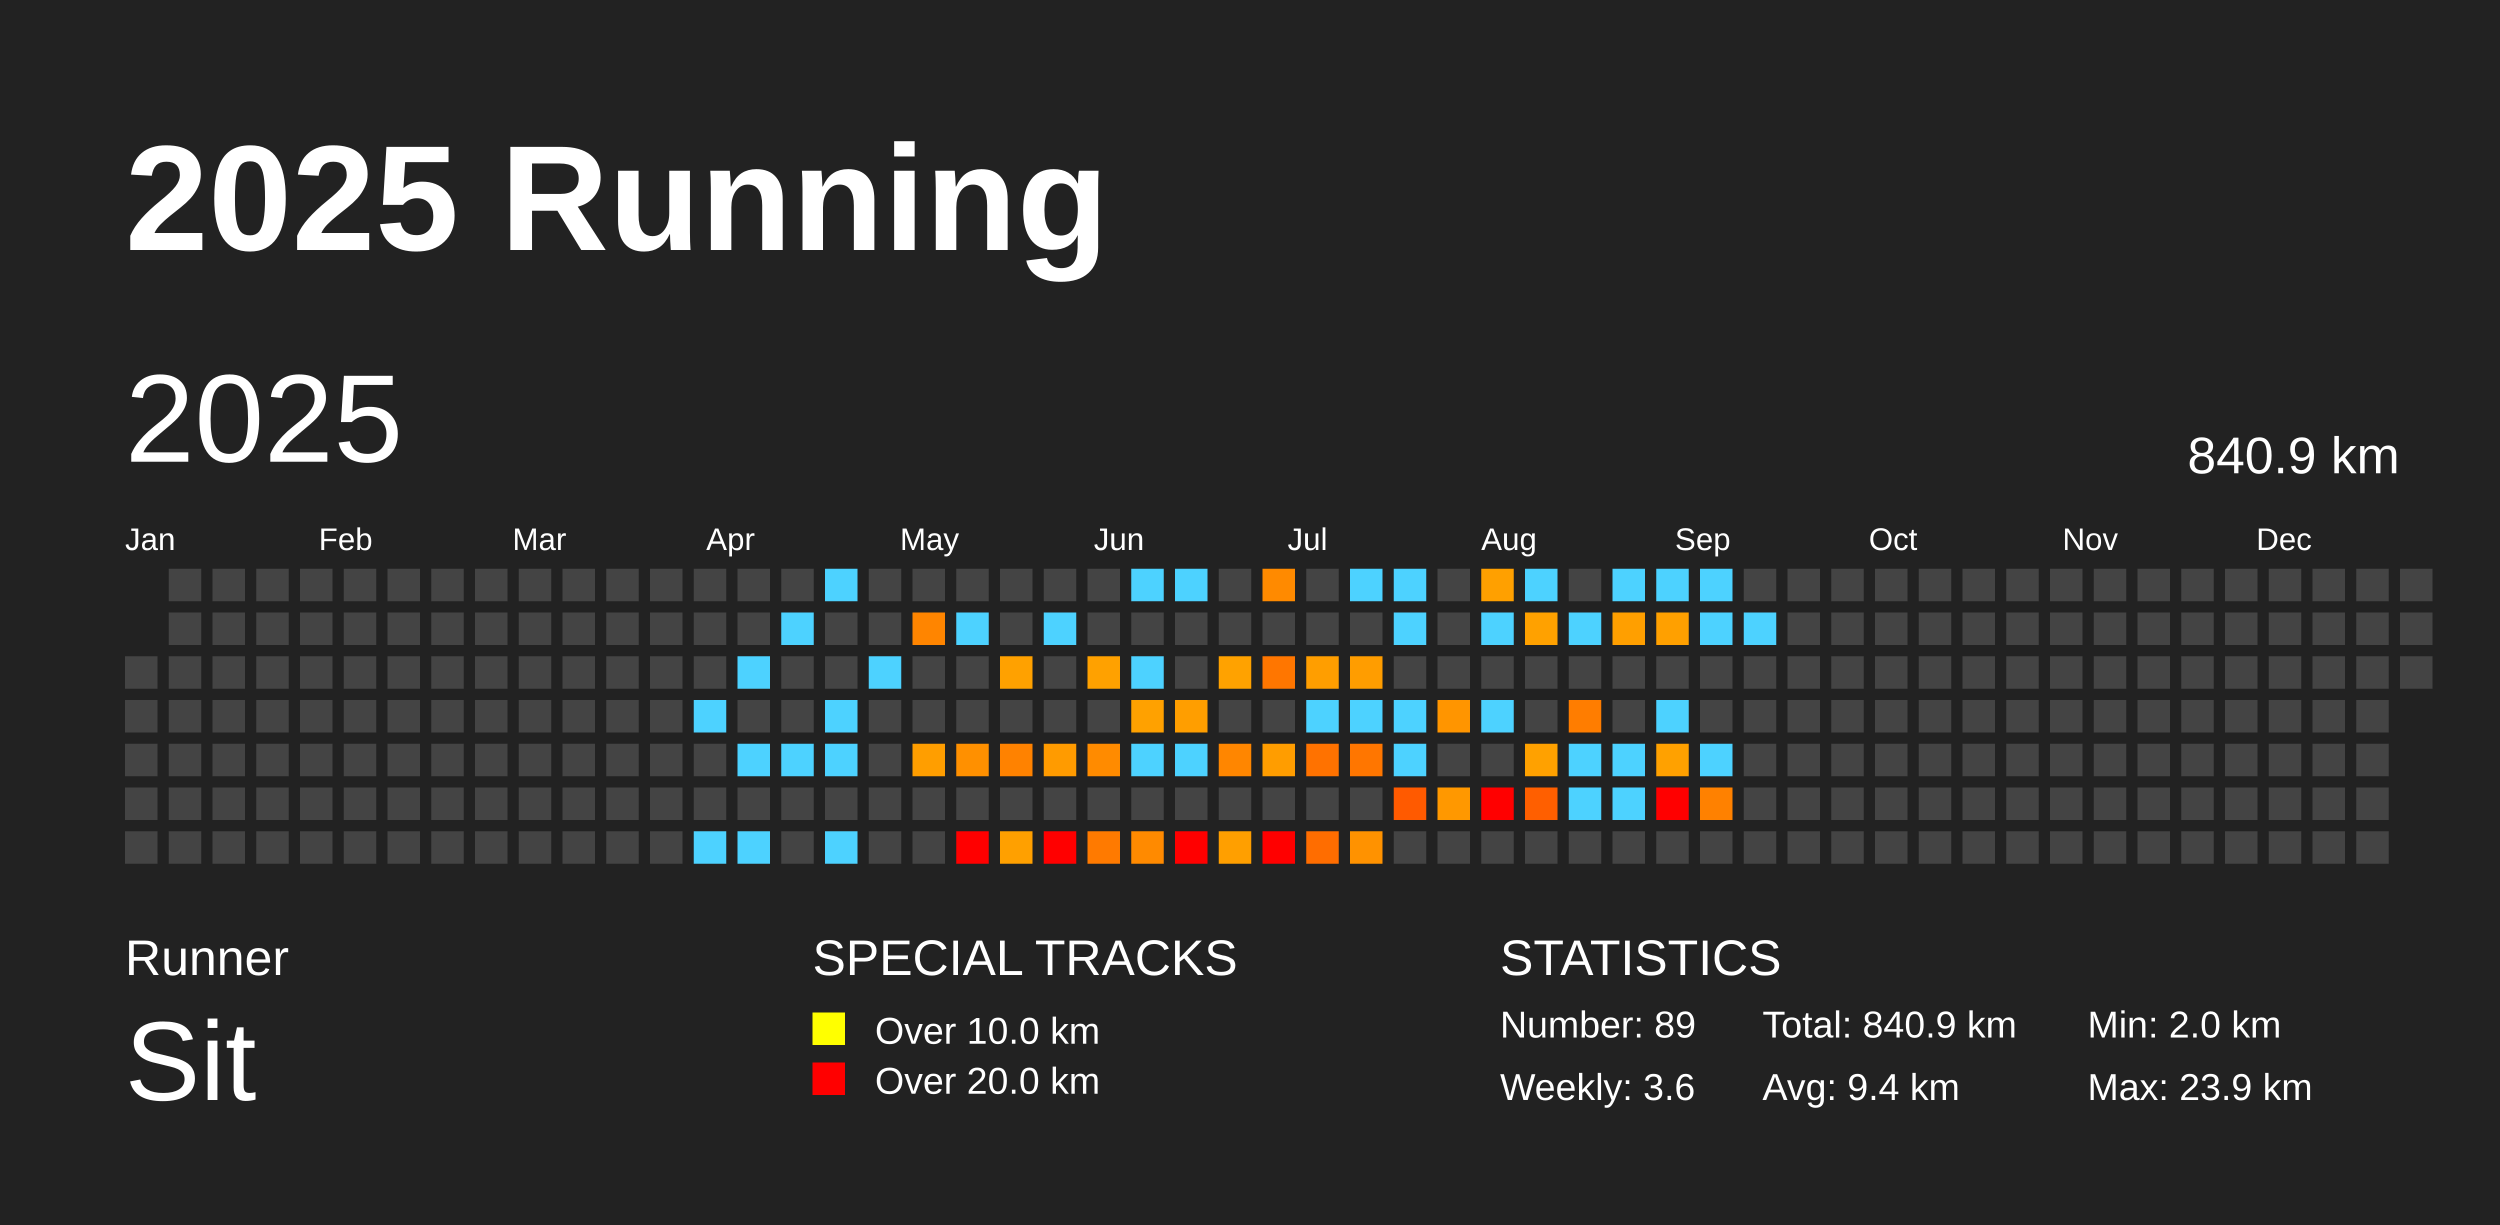
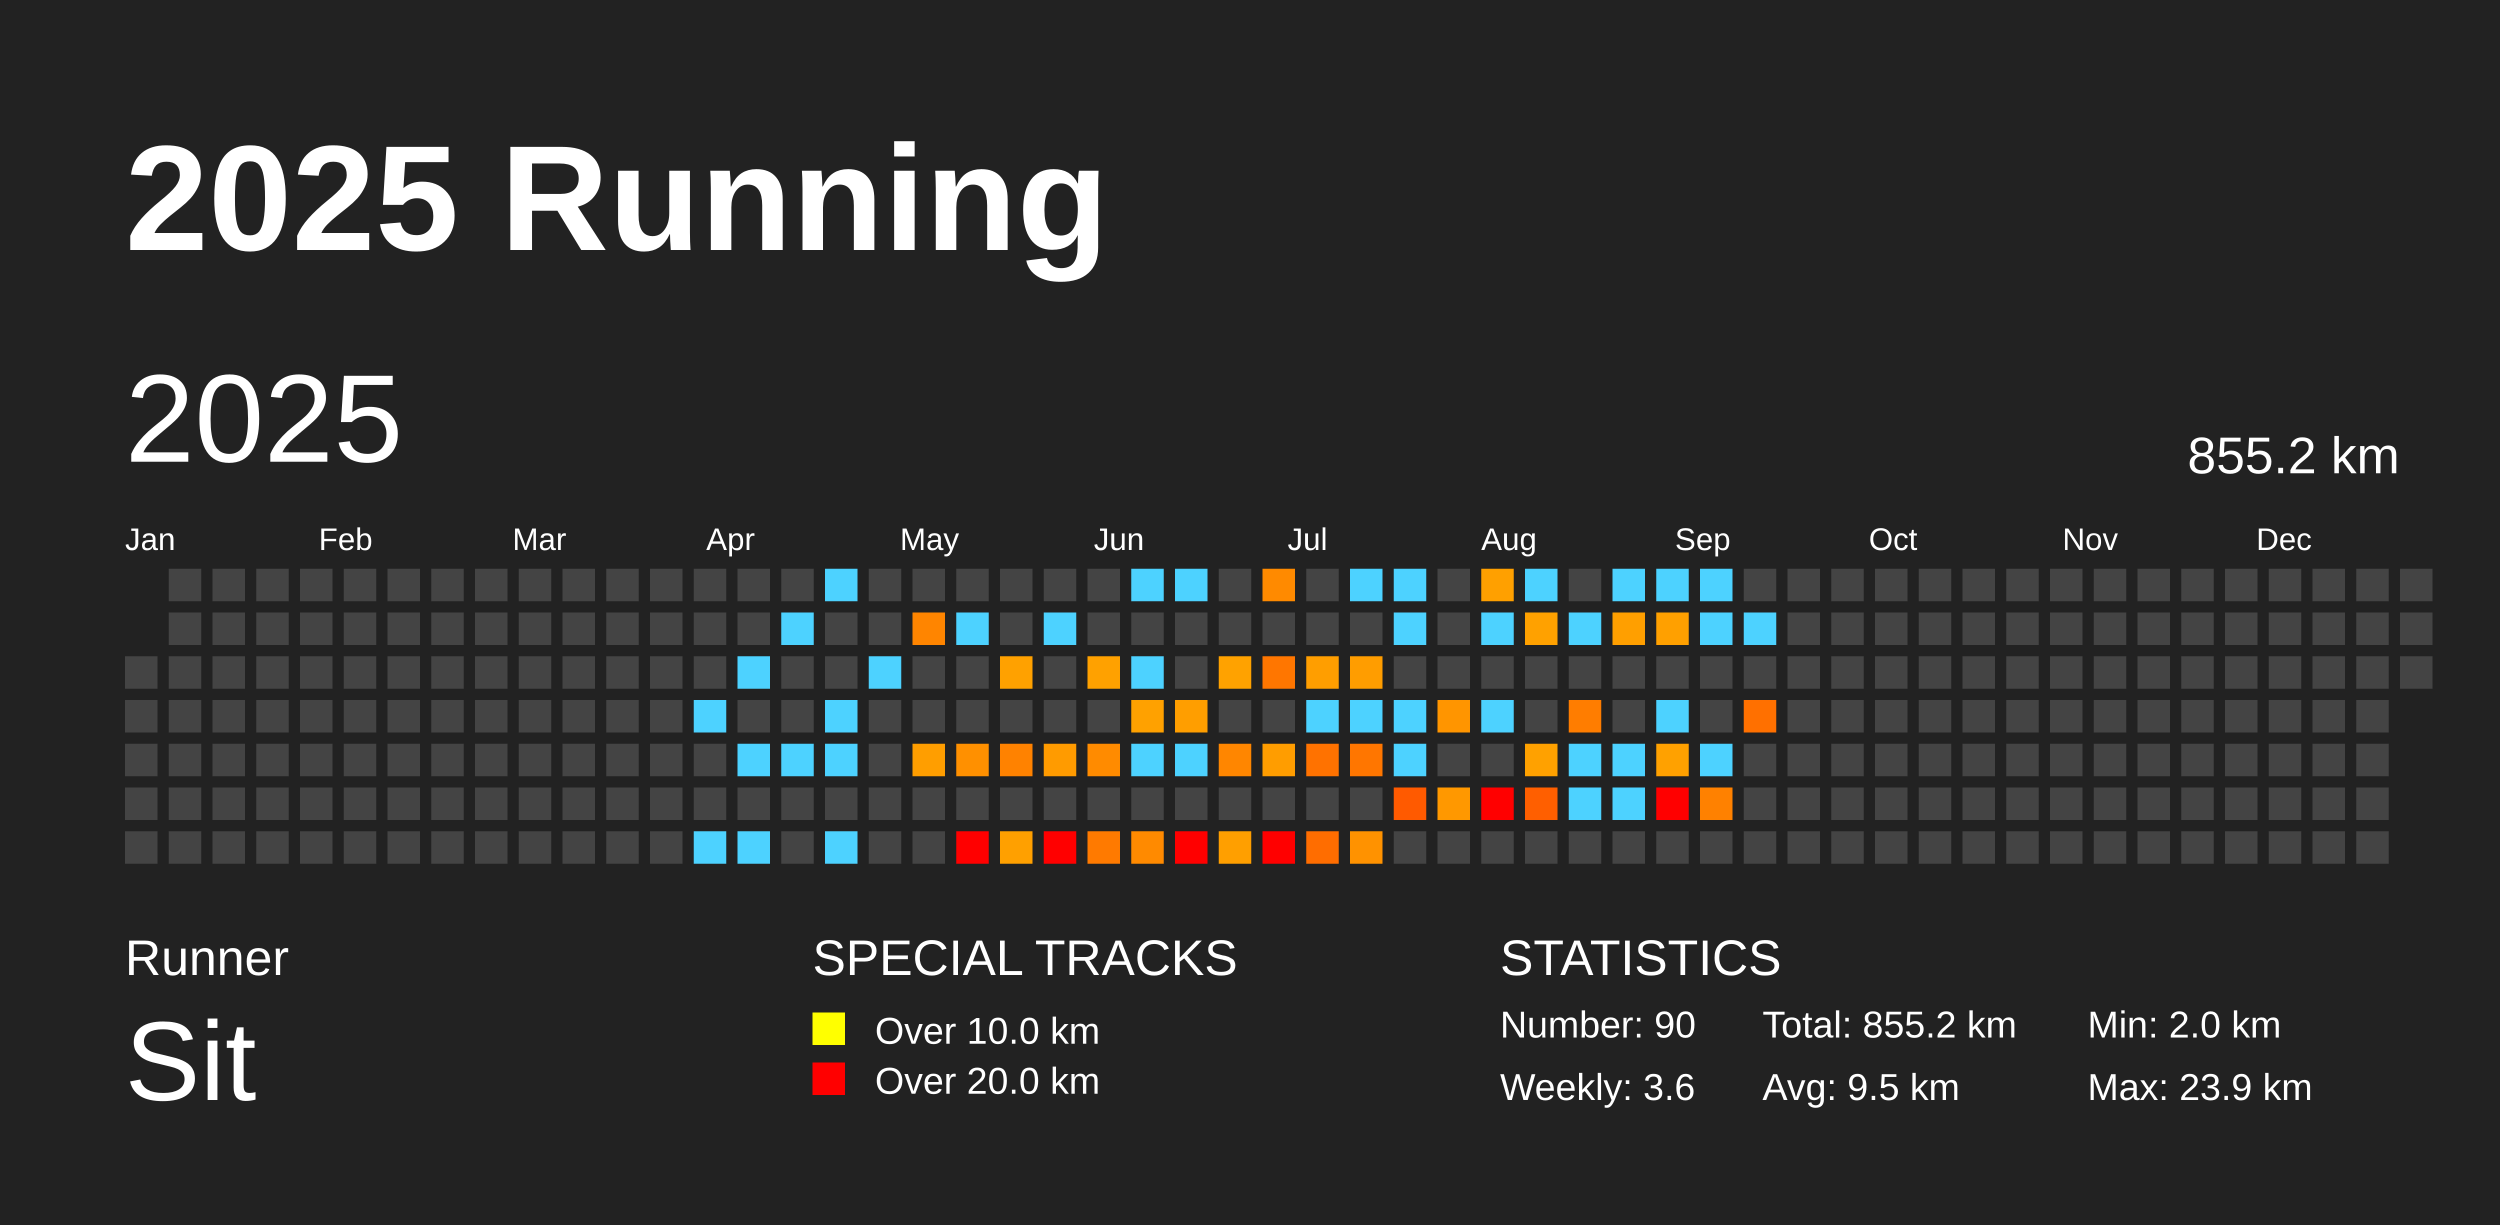
<svg xmlns="http://www.w3.org/2000/svg" baseProfile="full" height="98mm" version="1.1" viewBox="0,0,200,98" width="200mm">
  <defs />
  <rect fill="#222222" height="98" width="200" x="0" y="0" />
  <text fill="#FFFFFF" style="font-size:12px; font-family:Arial; font-weight:bold;" x="10" y="20">2025 Running</text>
  <text fill="#FFFFFF" style="font-size:4px; font-family:Arial" x="10" y="78">Runner</text>
  <text fill="#FFFFFF" style="font-size:9px; font-family:Arial" x="10" y="88">Sit</text>
  <text fill="#FFFFFF" style="font-size:4px; font-family:Arial" x="65" y="78">SPECIAL TRACKS</text>
  <rect fill="yellow" height="2.6" width="2.6" x="65" y="81" />
  <text fill="#FFFFFF" style="font-size:3px; font-family:Arial" x="70" y="83.5">Over 10.0 km</text>
  <rect fill="red" height="2.6" width="2.6" x="65" y="85" />
  <text fill="#FFFFFF" style="font-size:3px; font-family:Arial" x="70" y="87.5">Over 20.0 km</text>
  <text fill="#FFFFFF" style="font-size:4px; font-family:Arial" x="120" y="78">STATISTICS</text>
-   <text fill="#FFFFFF" style="font-size:3px; font-family:Arial" x="120" y="83">Number: 89</text>
+   <text fill="#FFFFFF" style="font-size:3px; font-family:Arial" x="120" y="83">Number: 90</text>
  <text fill="#FFFFFF" style="font-size:3px; font-family:Arial" x="120" y="88">Weekly: 3.6</text>
-   <text fill="#FFFFFF" style="font-size:3px; font-family:Arial" x="141" y="83">Total: 840.9 km</text>
-   <text fill="#FFFFFF" style="font-size:3px; font-family:Arial" x="141" y="88">Avg: 9.4 km</text>
+   <text fill="#FFFFFF" style="font-size:3px; font-family:Arial" x="141" y="83">Total: 855.2 km</text>
+   <text fill="#FFFFFF" style="font-size:3px; font-family:Arial" x="141" y="88">Avg: 9.5 km</text>
  <text fill="#FFFFFF" style="font-size:3px; font-family:Arial" x="167" y="83">Min: 2.0 km</text>
  <text fill="#FFFFFF" style="font-size:3px; font-family:Arial" x="167" y="88">Max: 23.9 km</text>
  <text dominant-baseline="hanging" fill="#FFFFFF" style="font-size:10.0px; font-family:Arial;" x="10" y="30">2025</text>
-   <text dominant-baseline="hanging" fill="#FFFFFF" style="font-size:4.125px; font-family:Arial;" x="175" y="35">840.9 km</text>
+   <text dominant-baseline="hanging" fill="#FFFFFF" style="font-size:4.125px; font-family:Arial;" x="175" y="35">855.2 km</text>
  <text fill="#FFFFFF" style="font-size:2.5px; font-family:Arial" x="10.0" y="44">Jan</text>
  <text fill="#FFFFFF" style="font-size:2.5px; font-family:Arial" x="25.5" y="44">Feb</text>
  <text fill="#FFFFFF" style="font-size:2.5px; font-family:Arial" x="41.0" y="44">Mar</text>
  <text fill="#FFFFFF" style="font-size:2.5px; font-family:Arial" x="56.5" y="44">Apr</text>
  <text fill="#FFFFFF" style="font-size:2.5px; font-family:Arial" x="72.0" y="44">May</text>
  <text fill="#FFFFFF" style="font-size:2.5px; font-family:Arial" x="87.5" y="44">Jun</text>
  <text fill="#FFFFFF" style="font-size:2.5px; font-family:Arial" x="103.0" y="44">Jul</text>
  <text fill="#FFFFFF" style="font-size:2.5px; font-family:Arial" x="118.5" y="44">Aug</text>
  <text fill="#FFFFFF" style="font-size:2.5px; font-family:Arial" x="134.0" y="44">Sep</text>
  <text fill="#FFFFFF" style="font-size:2.5px; font-family:Arial" x="149.5" y="44">Oct</text>
  <text fill="#FFFFFF" style="font-size:2.5px; font-family:Arial" x="165.0" y="44">Nov</text>
  <text fill="#FFFFFF" style="font-size:2.5px; font-family:Arial" x="180.5" y="44">Dec</text>
  <rect fill="#444444" height="2.6" width="2.6" x="10.0" y="52.5" />
  <rect fill="#444444" height="2.6" width="2.6" x="10.0" y="56.0" />
  <rect fill="#444444" height="2.6" width="2.6" x="10.0" y="59.5" />
  <rect fill="#444444" height="2.6" width="2.6" x="10.0" y="63.0" />
  <rect fill="#444444" height="2.6" width="2.6" x="10.0" y="66.5" />
  <rect fill="#444444" height="2.6" width="2.6" x="13.5" y="45.5" />
  <rect fill="#444444" height="2.6" width="2.6" x="13.5" y="49.0" />
  <rect fill="#444444" height="2.6" width="2.6" x="13.5" y="52.5" />
  <rect fill="#444444" height="2.6" width="2.6" x="13.5" y="56.0" />
  <rect fill="#444444" height="2.6" width="2.6" x="13.5" y="59.5" />
  <rect fill="#444444" height="2.6" width="2.6" x="13.5" y="63.0" />
  <rect fill="#444444" height="2.6" width="2.6" x="13.5" y="66.5" />
  <rect fill="#444444" height="2.6" width="2.6" x="17.0" y="45.5" />
  <rect fill="#444444" height="2.6" width="2.6" x="17.0" y="49.0" />
  <rect fill="#444444" height="2.6" width="2.6" x="17.0" y="52.5" />
  <rect fill="#444444" height="2.6" width="2.6" x="17.0" y="56.0" />
  <rect fill="#444444" height="2.6" width="2.6" x="17.0" y="59.5" />
  <rect fill="#444444" height="2.6" width="2.6" x="17.0" y="63.0" />
  <rect fill="#444444" height="2.6" width="2.6" x="17.0" y="66.5" />
  <rect fill="#444444" height="2.6" width="2.6" x="20.5" y="45.5" />
  <rect fill="#444444" height="2.6" width="2.6" x="20.5" y="49.0" />
  <rect fill="#444444" height="2.6" width="2.6" x="20.5" y="52.5" />
  <rect fill="#444444" height="2.6" width="2.6" x="20.5" y="56.0" />
  <rect fill="#444444" height="2.6" width="2.6" x="20.5" y="59.5" />
  <rect fill="#444444" height="2.6" width="2.6" x="20.5" y="63.0" />
  <rect fill="#444444" height="2.6" width="2.6" x="20.5" y="66.5" />
  <rect fill="#444444" height="2.6" width="2.6" x="24.0" y="45.5" />
  <rect fill="#444444" height="2.6" width="2.6" x="24.0" y="49.0" />
  <rect fill="#444444" height="2.6" width="2.6" x="24.0" y="52.5" />
  <rect fill="#444444" height="2.6" width="2.6" x="24.0" y="56.0" />
  <rect fill="#444444" height="2.6" width="2.6" x="24.0" y="59.5" />
  <rect fill="#444444" height="2.6" width="2.6" x="24.0" y="63.0" />
  <rect fill="#444444" height="2.6" width="2.6" x="24.0" y="66.5" />
  <rect fill="#444444" height="2.6" width="2.6" x="27.5" y="45.5" />
  <rect fill="#444444" height="2.6" width="2.6" x="27.5" y="49.0" />
  <rect fill="#444444" height="2.6" width="2.6" x="27.5" y="52.5" />
  <rect fill="#444444" height="2.6" width="2.6" x="27.5" y="56.0" />
  <rect fill="#444444" height="2.6" width="2.6" x="27.5" y="59.5" />
  <rect fill="#444444" height="2.6" width="2.6" x="27.5" y="63.0" />
  <rect fill="#444444" height="2.6" width="2.6" x="27.5" y="66.5" />
  <rect fill="#444444" height="2.6" width="2.6" x="31.0" y="45.5" />
  <rect fill="#444444" height="2.6" width="2.6" x="31.0" y="49.0" />
  <rect fill="#444444" height="2.6" width="2.6" x="31.0" y="52.5" />
  <rect fill="#444444" height="2.6" width="2.6" x="31.0" y="56.0" />
  <rect fill="#444444" height="2.6" width="2.6" x="31.0" y="59.5" />
  <rect fill="#444444" height="2.6" width="2.6" x="31.0" y="63.0" />
  <rect fill="#444444" height="2.6" width="2.6" x="31.0" y="66.5" />
  <rect fill="#444444" height="2.6" width="2.6" x="34.5" y="45.5" />
  <rect fill="#444444" height="2.6" width="2.6" x="34.5" y="49.0" />
  <rect fill="#444444" height="2.6" width="2.6" x="34.5" y="52.5" />
  <rect fill="#444444" height="2.6" width="2.6" x="34.5" y="56.0" />
  <rect fill="#444444" height="2.6" width="2.6" x="34.5" y="59.5" />
  <rect fill="#444444" height="2.6" width="2.6" x="34.5" y="63.0" />
  <rect fill="#444444" height="2.6" width="2.6" x="34.5" y="66.5" />
  <rect fill="#444444" height="2.6" width="2.6" x="38.0" y="45.5" />
  <rect fill="#444444" height="2.6" width="2.6" x="38.0" y="49.0" />
  <rect fill="#444444" height="2.6" width="2.6" x="38.0" y="52.5" />
  <rect fill="#444444" height="2.6" width="2.6" x="38.0" y="56.0" />
  <rect fill="#444444" height="2.6" width="2.6" x="38.0" y="59.5" />
  <rect fill="#444444" height="2.6" width="2.6" x="38.0" y="63.0" />
  <rect fill="#444444" height="2.6" width="2.6" x="38.0" y="66.5" />
  <rect fill="#444444" height="2.6" width="2.6" x="41.5" y="45.5" />
  <rect fill="#444444" height="2.6" width="2.6" x="41.5" y="49.0" />
  <rect fill="#444444" height="2.6" width="2.6" x="41.5" y="52.5" />
  <rect fill="#444444" height="2.6" width="2.6" x="41.5" y="56.0" />
  <rect fill="#444444" height="2.6" width="2.6" x="41.5" y="59.5" />
  <rect fill="#444444" height="2.6" width="2.6" x="41.5" y="63.0" />
  <rect fill="#444444" height="2.6" width="2.6" x="41.5" y="66.5" />
  <rect fill="#444444" height="2.6" width="2.6" x="45.0" y="45.5" />
  <rect fill="#444444" height="2.6" width="2.6" x="45.0" y="49.0" />
  <rect fill="#444444" height="2.6" width="2.6" x="45.0" y="52.5" />
  <rect fill="#444444" height="2.6" width="2.6" x="45.0" y="56.0" />
  <rect fill="#444444" height="2.6" width="2.6" x="45.0" y="59.5" />
  <rect fill="#444444" height="2.6" width="2.6" x="45.0" y="63.0" />
  <rect fill="#444444" height="2.6" width="2.6" x="45.0" y="66.5" />
  <rect fill="#444444" height="2.6" width="2.6" x="48.5" y="45.5" />
  <rect fill="#444444" height="2.6" width="2.6" x="48.5" y="49.0" />
  <rect fill="#444444" height="2.6" width="2.6" x="48.5" y="52.5" />
  <rect fill="#444444" height="2.6" width="2.6" x="48.5" y="56.0" />
  <rect fill="#444444" height="2.6" width="2.6" x="48.5" y="59.5" />
  <rect fill="#444444" height="2.6" width="2.6" x="48.5" y="63.0" />
  <rect fill="#444444" height="2.6" width="2.6" x="48.5" y="66.5" />
  <rect fill="#444444" height="2.6" width="2.6" x="52.0" y="45.5" />
  <rect fill="#444444" height="2.6" width="2.6" x="52.0" y="49.0" />
  <rect fill="#444444" height="2.6" width="2.6" x="52.0" y="52.5" />
  <rect fill="#444444" height="2.6" width="2.6" x="52.0" y="56.0" />
  <rect fill="#444444" height="2.6" width="2.6" x="52.0" y="59.5" />
  <rect fill="#444444" height="2.6" width="2.6" x="52.0" y="63.0" />
  <rect fill="#444444" height="2.6" width="2.6" x="52.0" y="66.5" />
  <rect fill="#444444" height="2.6" width="2.6" x="55.5" y="45.5" />
  <rect fill="#444444" height="2.6" width="2.6" x="55.5" y="49.0" />
  <rect fill="#444444" height="2.6" width="2.6" x="55.5" y="52.5" />
  <rect fill="#4dd2ff" height="2.6" width="2.6" x="55.5" y="56.0" />
  <rect fill="#444444" height="2.6" width="2.6" x="55.5" y="59.5" />
  <rect fill="#444444" height="2.6" width="2.6" x="55.5" y="63.0" />
  <rect fill="#4dd2ff" height="2.6" width="2.6" x="55.5" y="66.5" />
  <rect fill="#444444" height="2.6" width="2.6" x="59.0" y="45.5" />
  <rect fill="#444444" height="2.6" width="2.6" x="59.0" y="49.0" />
  <rect fill="#4dd2ff" height="2.6" width="2.6" x="59.0" y="52.5" />
  <rect fill="#444444" height="2.6" width="2.6" x="59.0" y="56.0" />
  <rect fill="#4dd2ff" height="2.6" width="2.6" x="59.0" y="59.5" />
  <rect fill="#444444" height="2.6" width="2.6" x="59.0" y="63.0" />
  <rect fill="#4dd2ff" height="2.6" width="2.6" x="59.0" y="66.5" />
  <rect fill="#444444" height="2.6" width="2.6" x="62.5" y="45.5" />
  <rect fill="#4dd2ff" height="2.6" width="2.6" x="62.5" y="49.0" />
  <rect fill="#444444" height="2.6" width="2.6" x="62.5" y="52.5" />
  <rect fill="#444444" height="2.6" width="2.6" x="62.5" y="56.0" />
  <rect fill="#4dd2ff" height="2.6" width="2.6" x="62.5" y="59.5" />
  <rect fill="#444444" height="2.6" width="2.6" x="62.5" y="63.0" />
  <rect fill="#444444" height="2.6" width="2.6" x="62.5" y="66.5" />
  <rect fill="#4dd2ff" height="2.6" width="2.6" x="66.0" y="45.5" />
  <rect fill="#444444" height="2.6" width="2.6" x="66.0" y="49.0" />
  <rect fill="#444444" height="2.6" width="2.6" x="66.0" y="52.5" />
  <rect fill="#4dd2ff" height="2.6" width="2.6" x="66.0" y="56.0" />
  <rect fill="#4dd2ff" height="2.6" width="2.6" x="66.0" y="59.5" />
  <rect fill="#444444" height="2.6" width="2.6" x="66.0" y="63.0" />
  <rect fill="#4dd2ff" height="2.6" width="2.6" x="66.0" y="66.5" />
  <rect fill="#444444" height="2.6" width="2.6" x="69.5" y="45.5" />
  <rect fill="#444444" height="2.6" width="2.6" x="69.5" y="49.0" />
  <rect fill="#4dd2ff" height="2.6" width="2.6" x="69.5" y="52.5" />
  <rect fill="#444444" height="2.6" width="2.6" x="69.5" y="56.0" />
  <rect fill="#444444" height="2.6" width="2.6" x="69.5" y="59.5" />
  <rect fill="#444444" height="2.6" width="2.6" x="69.5" y="63.0" />
  <rect fill="#444444" height="2.6" width="2.6" x="69.5" y="66.5" />
  <rect fill="#444444" height="2.6" width="2.6" x="73.0" y="45.5" />
  <rect fill="#ff8500" height="2.6" width="2.6" x="73.0" y="49.0" />
  <rect fill="#444444" height="2.6" width="2.6" x="73.0" y="52.5" />
  <rect fill="#444444" height="2.6" width="2.6" x="73.0" y="56.0" />
  <rect fill="#ff9e00" height="2.6" width="2.6" x="73.0" y="59.5" />
  <rect fill="#444444" height="2.6" width="2.6" x="73.0" y="63.0" />
  <rect fill="#444444" height="2.6" width="2.6" x="73.0" y="66.5" />
  <rect fill="#444444" height="2.6" width="2.6" x="76.5" y="45.5" />
  <rect fill="#4dd2ff" height="2.6" width="2.6" x="76.5" y="49.0" />
  <rect fill="#444444" height="2.6" width="2.6" x="76.5" y="52.5" />
  <rect fill="#444444" height="2.6" width="2.6" x="76.5" y="56.0" />
  <rect fill="#ff9000" height="2.6" width="2.6" x="76.5" y="59.5" />
  <rect fill="#444444" height="2.6" width="2.6" x="76.5" y="63.0" />
  <rect fill="red" height="2.6" width="2.6" x="76.5" y="66.5" />
  <rect fill="#444444" height="2.6" width="2.6" x="80.0" y="45.5" />
  <rect fill="#444444" height="2.6" width="2.6" x="80.0" y="49.0" />
  <rect fill="#ffa100" height="2.6" width="2.6" x="80.0" y="52.5" />
  <rect fill="#444444" height="2.6" width="2.6" x="80.0" y="56.0" />
  <rect fill="#ff8200" height="2.6" width="2.6" x="80.0" y="59.5" />
  <rect fill="#444444" height="2.6" width="2.6" x="80.0" y="63.0" />
  <rect fill="#ffa000" height="2.6" width="2.6" x="80.0" y="66.5" />
  <rect fill="#444444" height="2.6" width="2.6" x="83.5" y="45.5" />
  <rect fill="#4dd2ff" height="2.6" width="2.6" x="83.5" y="49.0" />
  <rect fill="#444444" height="2.6" width="2.6" x="83.5" y="52.5" />
  <rect fill="#444444" height="2.6" width="2.6" x="83.5" y="56.0" />
  <rect fill="#ff9b00" height="2.6" width="2.6" x="83.5" y="59.5" />
  <rect fill="#444444" height="2.6" width="2.6" x="83.5" y="63.0" />
  <rect fill="red" height="2.6" width="2.6" x="83.5" y="66.5" />
  <rect fill="#444444" height="2.6" width="2.6" x="87.0" y="45.5" />
  <rect fill="#444444" height="2.6" width="2.6" x="87.0" y="49.0" />
  <rect fill="#ffa100" height="2.6" width="2.6" x="87.0" y="52.5" />
  <rect fill="#444444" height="2.6" width="2.6" x="87.0" y="56.0" />
  <rect fill="#ff8b00" height="2.6" width="2.6" x="87.0" y="59.5" />
  <rect fill="#444444" height="2.6" width="2.6" x="87.0" y="63.0" />
  <rect fill="#ff7a00" height="2.6" width="2.6" x="87.0" y="66.5" />
  <rect fill="#4dd2ff" height="2.6" width="2.6" x="90.5" y="45.5" />
  <rect fill="#444444" height="2.6" width="2.6" x="90.5" y="49.0" />
  <rect fill="#4dd2ff" height="2.6" width="2.6" x="90.5" y="52.5" />
  <rect fill="#ffa100" height="2.6" width="2.6" x="90.5" y="56.0" />
  <rect fill="#4dd2ff" height="2.6" width="2.6" x="90.5" y="59.5" />
  <rect fill="#444444" height="2.6" width="2.6" x="90.5" y="63.0" />
  <rect fill="#ff8a00" height="2.6" width="2.6" x="90.5" y="66.5" />
  <rect fill="#4dd2ff" height="2.6" width="2.6" x="94.0" y="45.5" />
  <rect fill="#444444" height="2.6" width="2.6" x="94.0" y="49.0" />
  <rect fill="#444444" height="2.6" width="2.6" x="94.0" y="52.5" />
  <rect fill="#ff9e00" height="2.6" width="2.6" x="94.0" y="56.0" />
  <rect fill="#4dd2ff" height="2.6" width="2.6" x="94.0" y="59.5" />
  <rect fill="#444444" height="2.6" width="2.6" x="94.0" y="63.0" />
  <rect fill="red" height="2.6" width="2.6" x="94.0" y="66.5" />
  <rect fill="#444444" height="2.6" width="2.6" x="97.5" y="45.5" />
  <rect fill="#444444" height="2.6" width="2.6" x="97.5" y="49.0" />
  <rect fill="#ffa200" height="2.6" width="2.6" x="97.5" y="52.5" />
  <rect fill="#444444" height="2.6" width="2.6" x="97.5" y="56.0" />
  <rect fill="#ff8600" height="2.6" width="2.6" x="97.5" y="59.5" />
  <rect fill="#444444" height="2.6" width="2.6" x="97.5" y="63.0" />
  <rect fill="#ff9f00" height="2.6" width="2.6" x="97.5" y="66.5" />
  <rect fill="#ff8a00" height="2.6" width="2.6" x="101.0" y="45.5" />
  <rect fill="#444444" height="2.6" width="2.6" x="101.0" y="49.0" />
  <rect fill="#ff7600" height="2.6" width="2.6" x="101.0" y="52.5" />
  <rect fill="#444444" height="2.6" width="2.6" x="101.0" y="56.0" />
  <rect fill="#ff9d00" height="2.6" width="2.6" x="101.0" y="59.5" />
  <rect fill="#444444" height="2.6" width="2.6" x="101.0" y="63.0" />
  <rect fill="red" height="2.6" width="2.6" x="101.0" y="66.5" />
  <rect fill="#444444" height="2.6" width="2.6" x="104.5" y="45.5" />
  <rect fill="#444444" height="2.6" width="2.6" x="104.5" y="49.0" />
  <rect fill="#ff9e00" height="2.6" width="2.6" x="104.5" y="52.5" />
  <rect fill="#4dd2ff" height="2.6" width="2.6" x="104.5" y="56.0" />
  <rect fill="#ff7200" height="2.6" width="2.6" x="104.5" y="59.5" />
  <rect fill="#444444" height="2.6" width="2.6" x="104.5" y="63.0" />
  <rect fill="#ff6d00" height="2.6" width="2.6" x="104.5" y="66.5" />
  <rect fill="#4dd2ff" height="2.6" width="2.6" x="108.0" y="45.5" />
  <rect fill="#444444" height="2.6" width="2.6" x="108.0" y="49.0" />
  <rect fill="#ff9d00" height="2.6" width="2.6" x="108.0" y="52.5" />
  <rect fill="#4dd2ff" height="2.6" width="2.6" x="108.0" y="56.0" />
  <rect fill="#ff7600" height="2.6" width="2.6" x="108.0" y="59.5" />
  <rect fill="#444444" height="2.6" width="2.6" x="108.0" y="63.0" />
  <rect fill="#ff9200" height="2.6" width="2.6" x="108.0" y="66.5" />
  <rect fill="#4dd2ff" height="2.6" width="2.6" x="111.5" y="45.5" />
  <rect fill="#4dd2ff" height="2.6" width="2.6" x="111.5" y="49.0" />
  <rect fill="#444444" height="2.6" width="2.6" x="111.5" y="52.5" />
  <rect fill="#4dd2ff" height="2.6" width="2.6" x="111.5" y="56.0" />
  <rect fill="#4dd2ff" height="2.6" width="2.6" x="111.5" y="59.5" />
  <rect fill="#ff5a00" height="2.6" width="2.6" x="111.5" y="63.0" />
  <rect fill="#444444" height="2.6" width="2.6" x="111.5" y="66.5" />
  <rect fill="#444444" height="2.6" width="2.6" x="115.0" y="45.5" />
  <rect fill="#444444" height="2.6" width="2.6" x="115.0" y="49.0" />
  <rect fill="#444444" height="2.6" width="2.6" x="115.0" y="52.5" />
  <rect fill="#ff9500" height="2.6" width="2.6" x="115.0" y="56.0" />
  <rect fill="#444444" height="2.6" width="2.6" x="115.0" y="59.5" />
  <rect fill="#ff9800" height="2.6" width="2.6" x="115.0" y="63.0" />
  <rect fill="#444444" height="2.6" width="2.6" x="115.0" y="66.5" />
  <rect fill="#ffa000" height="2.6" width="2.6" x="118.5" y="45.5" />
  <rect fill="#4dd2ff" height="2.6" width="2.6" x="118.5" y="49.0" />
  <rect fill="#444444" height="2.6" width="2.6" x="118.5" y="52.5" />
  <rect fill="#4dd2ff" height="2.6" width="2.6" x="118.5" y="56.0" />
  <rect fill="#444444" height="2.6" width="2.6" x="118.5" y="59.5" />
  <rect fill="red" height="2.6" width="2.6" x="118.5" y="63.0" />
  <rect fill="#444444" height="2.6" width="2.6" x="118.5" y="66.5" />
  <rect fill="#4dd2ff" height="2.6" width="2.6" x="122.0" y="45.5" />
  <rect fill="#ffa100" height="2.6" width="2.6" x="122.0" y="49.0" />
  <rect fill="#444444" height="2.6" width="2.6" x="122.0" y="52.5" />
  <rect fill="#444444" height="2.6" width="2.6" x="122.0" y="56.0" />
  <rect fill="#ffa100" height="2.6" width="2.6" x="122.0" y="59.5" />
  <rect fill="#ff5f00" height="2.6" width="2.6" x="122.0" y="63.0" />
  <rect fill="#444444" height="2.6" width="2.6" x="122.0" y="66.5" />
  <rect fill="#444444" height="2.6" width="2.6" x="125.5" y="45.5" />
  <rect fill="#4dd2ff" height="2.6" width="2.6" x="125.5" y="49.0" />
  <rect fill="#444444" height="2.6" width="2.6" x="125.5" y="52.5" />
  <rect fill="#ff7d00" height="2.6" width="2.6" x="125.5" y="56.0" />
  <rect fill="#4dd2ff" height="2.6" width="2.6" x="125.5" y="59.5" />
  <rect fill="#4dd2ff" height="2.6" width="2.6" x="125.5" y="63.0" />
  <rect fill="#444444" height="2.6" width="2.6" x="125.5" y="66.5" />
  <rect fill="#4dd2ff" height="2.6" width="2.6" x="129.0" y="45.5" />
  <rect fill="#ff9f00" height="2.6" width="2.6" x="129.0" y="49.0" />
  <rect fill="#444444" height="2.6" width="2.6" x="129.0" y="52.5" />
  <rect fill="#444444" height="2.6" width="2.6" x="129.0" y="56.0" />
  <rect fill="#4dd2ff" height="2.6" width="2.6" x="129.0" y="59.5" />
  <rect fill="#4dd2ff" height="2.6" width="2.6" x="129.0" y="63.0" />
  <rect fill="#444444" height="2.6" width="2.6" x="129.0" y="66.5" />
  <rect fill="#4dd2ff" height="2.6" width="2.6" x="132.5" y="45.5" />
  <rect fill="#ffa000" height="2.6" width="2.6" x="132.5" y="49.0" />
  <rect fill="#444444" height="2.6" width="2.6" x="132.5" y="52.5" />
  <rect fill="#4dd2ff" height="2.6" width="2.6" x="132.5" y="56.0" />
  <rect fill="#ffa100" height="2.6" width="2.6" x="132.5" y="59.5" />
  <rect fill="red" height="2.6" width="2.6" x="132.5" y="63.0" />
  <rect fill="#444444" height="2.6" width="2.6" x="132.5" y="66.5" />
  <rect fill="#4dd2ff" height="2.6" width="2.6" x="136.0" y="45.5" />
  <rect fill="#4dd2ff" height="2.6" width="2.6" x="136.0" y="49.0" />
  <rect fill="#444444" height="2.6" width="2.6" x="136.0" y="52.5" />
  <rect fill="#444444" height="2.6" width="2.6" x="136.0" y="56.0" />
  <rect fill="#4dd2ff" height="2.6" width="2.6" x="136.0" y="59.5" />
  <rect fill="#ff8100" height="2.6" width="2.6" x="136.0" y="63.0" />
  <rect fill="#444444" height="2.6" width="2.6" x="136.0" y="66.5" />
  <rect fill="#444444" height="2.6" width="2.6" x="139.5" y="45.5" />
  <rect fill="#4dd2ff" height="2.6" width="2.6" x="139.5" y="49.0" />
  <rect fill="#444444" height="2.6" width="2.6" x="139.5" y="52.5" />
-   <rect fill="#444444" height="2.6" width="2.6" x="139.5" y="56.0" />
+   <rect fill="#ff7000" height="2.6" width="2.6" x="139.5" y="56.0" />
  <rect fill="#444444" height="2.6" width="2.6" x="139.5" y="59.5" />
  <rect fill="#444444" height="2.6" width="2.6" x="139.5" y="63.0" />
  <rect fill="#444444" height="2.6" width="2.6" x="139.5" y="66.5" />
  <rect fill="#444444" height="2.6" width="2.6" x="143.0" y="45.5" />
  <rect fill="#444444" height="2.6" width="2.6" x="143.0" y="49.0" />
  <rect fill="#444444" height="2.6" width="2.6" x="143.0" y="52.5" />
  <rect fill="#444444" height="2.6" width="2.6" x="143.0" y="56.0" />
  <rect fill="#444444" height="2.6" width="2.6" x="143.0" y="59.5" />
  <rect fill="#444444" height="2.6" width="2.6" x="143.0" y="63.0" />
  <rect fill="#444444" height="2.6" width="2.6" x="143.0" y="66.5" />
  <rect fill="#444444" height="2.6" width="2.6" x="146.5" y="45.5" />
  <rect fill="#444444" height="2.6" width="2.6" x="146.5" y="49.0" />
  <rect fill="#444444" height="2.6" width="2.6" x="146.5" y="52.5" />
  <rect fill="#444444" height="2.6" width="2.6" x="146.5" y="56.0" />
  <rect fill="#444444" height="2.6" width="2.6" x="146.5" y="59.5" />
  <rect fill="#444444" height="2.6" width="2.6" x="146.5" y="63.0" />
  <rect fill="#444444" height="2.6" width="2.6" x="146.5" y="66.5" />
  <rect fill="#444444" height="2.6" width="2.6" x="150.0" y="45.5" />
  <rect fill="#444444" height="2.6" width="2.6" x="150.0" y="49.0" />
  <rect fill="#444444" height="2.6" width="2.6" x="150.0" y="52.5" />
  <rect fill="#444444" height="2.6" width="2.6" x="150.0" y="56.0" />
  <rect fill="#444444" height="2.6" width="2.6" x="150.0" y="59.5" />
  <rect fill="#444444" height="2.6" width="2.6" x="150.0" y="63.0" />
  <rect fill="#444444" height="2.6" width="2.6" x="150.0" y="66.5" />
  <rect fill="#444444" height="2.6" width="2.6" x="153.5" y="45.5" />
  <rect fill="#444444" height="2.6" width="2.6" x="153.5" y="49.0" />
  <rect fill="#444444" height="2.6" width="2.6" x="153.5" y="52.5" />
  <rect fill="#444444" height="2.6" width="2.6" x="153.5" y="56.0" />
  <rect fill="#444444" height="2.6" width="2.6" x="153.5" y="59.5" />
  <rect fill="#444444" height="2.6" width="2.6" x="153.5" y="63.0" />
  <rect fill="#444444" height="2.6" width="2.6" x="153.5" y="66.5" />
  <rect fill="#444444" height="2.6" width="2.6" x="157.0" y="45.5" />
  <rect fill="#444444" height="2.6" width="2.6" x="157.0" y="49.0" />
  <rect fill="#444444" height="2.6" width="2.6" x="157.0" y="52.5" />
  <rect fill="#444444" height="2.6" width="2.6" x="157.0" y="56.0" />
  <rect fill="#444444" height="2.6" width="2.6" x="157.0" y="59.5" />
  <rect fill="#444444" height="2.6" width="2.6" x="157.0" y="63.0" />
  <rect fill="#444444" height="2.6" width="2.6" x="157.0" y="66.5" />
  <rect fill="#444444" height="2.6" width="2.6" x="160.5" y="45.5" />
  <rect fill="#444444" height="2.6" width="2.6" x="160.5" y="49.0" />
  <rect fill="#444444" height="2.6" width="2.6" x="160.5" y="52.5" />
  <rect fill="#444444" height="2.6" width="2.6" x="160.5" y="56.0" />
  <rect fill="#444444" height="2.6" width="2.6" x="160.5" y="59.5" />
  <rect fill="#444444" height="2.6" width="2.6" x="160.5" y="63.0" />
  <rect fill="#444444" height="2.6" width="2.6" x="160.5" y="66.5" />
  <rect fill="#444444" height="2.6" width="2.6" x="164.0" y="45.5" />
  <rect fill="#444444" height="2.6" width="2.6" x="164.0" y="49.0" />
  <rect fill="#444444" height="2.6" width="2.6" x="164.0" y="52.5" />
  <rect fill="#444444" height="2.6" width="2.6" x="164.0" y="56.0" />
  <rect fill="#444444" height="2.6" width="2.6" x="164.0" y="59.5" />
  <rect fill="#444444" height="2.6" width="2.6" x="164.0" y="63.0" />
  <rect fill="#444444" height="2.6" width="2.6" x="164.0" y="66.5" />
  <rect fill="#444444" height="2.6" width="2.6" x="167.5" y="45.5" />
  <rect fill="#444444" height="2.6" width="2.6" x="167.5" y="49.0" />
  <rect fill="#444444" height="2.6" width="2.6" x="167.5" y="52.5" />
  <rect fill="#444444" height="2.6" width="2.6" x="167.5" y="56.0" />
  <rect fill="#444444" height="2.6" width="2.6" x="167.5" y="59.5" />
  <rect fill="#444444" height="2.6" width="2.6" x="167.5" y="63.0" />
  <rect fill="#444444" height="2.6" width="2.6" x="167.5" y="66.5" />
  <rect fill="#444444" height="2.6" width="2.6" x="171.0" y="45.5" />
  <rect fill="#444444" height="2.6" width="2.6" x="171.0" y="49.0" />
  <rect fill="#444444" height="2.6" width="2.6" x="171.0" y="52.5" />
  <rect fill="#444444" height="2.6" width="2.6" x="171.0" y="56.0" />
  <rect fill="#444444" height="2.6" width="2.6" x="171.0" y="59.5" />
  <rect fill="#444444" height="2.6" width="2.6" x="171.0" y="63.0" />
  <rect fill="#444444" height="2.6" width="2.6" x="171.0" y="66.5" />
  <rect fill="#444444" height="2.6" width="2.6" x="174.5" y="45.5" />
  <rect fill="#444444" height="2.6" width="2.6" x="174.5" y="49.0" />
  <rect fill="#444444" height="2.6" width="2.6" x="174.5" y="52.5" />
  <rect fill="#444444" height="2.6" width="2.6" x="174.5" y="56.0" />
  <rect fill="#444444" height="2.6" width="2.6" x="174.5" y="59.5" />
  <rect fill="#444444" height="2.6" width="2.6" x="174.5" y="63.0" />
  <rect fill="#444444" height="2.6" width="2.6" x="174.5" y="66.5" />
  <rect fill="#444444" height="2.6" width="2.6" x="178.0" y="45.5" />
  <rect fill="#444444" height="2.6" width="2.6" x="178.0" y="49.0" />
  <rect fill="#444444" height="2.6" width="2.6" x="178.0" y="52.5" />
  <rect fill="#444444" height="2.6" width="2.6" x="178.0" y="56.0" />
  <rect fill="#444444" height="2.6" width="2.6" x="178.0" y="59.5" />
  <rect fill="#444444" height="2.6" width="2.6" x="178.0" y="63.0" />
  <rect fill="#444444" height="2.6" width="2.6" x="178.0" y="66.5" />
  <rect fill="#444444" height="2.6" width="2.6" x="181.5" y="45.5" />
  <rect fill="#444444" height="2.6" width="2.6" x="181.5" y="49.0" />
  <rect fill="#444444" height="2.6" width="2.6" x="181.5" y="52.5" />
  <rect fill="#444444" height="2.6" width="2.6" x="181.5" y="56.0" />
  <rect fill="#444444" height="2.6" width="2.6" x="181.5" y="59.5" />
  <rect fill="#444444" height="2.6" width="2.6" x="181.5" y="63.0" />
  <rect fill="#444444" height="2.6" width="2.6" x="181.5" y="66.5" />
  <rect fill="#444444" height="2.6" width="2.6" x="185.0" y="45.5" />
  <rect fill="#444444" height="2.6" width="2.6" x="185.0" y="49.0" />
  <rect fill="#444444" height="2.6" width="2.6" x="185.0" y="52.5" />
  <rect fill="#444444" height="2.6" width="2.6" x="185.0" y="56.0" />
  <rect fill="#444444" height="2.6" width="2.6" x="185.0" y="59.5" />
  <rect fill="#444444" height="2.6" width="2.6" x="185.0" y="63.0" />
  <rect fill="#444444" height="2.6" width="2.6" x="185.0" y="66.5" />
  <rect fill="#444444" height="2.6" width="2.6" x="188.5" y="45.5" />
  <rect fill="#444444" height="2.6" width="2.6" x="188.5" y="49.0" />
  <rect fill="#444444" height="2.6" width="2.6" x="188.5" y="52.5" />
  <rect fill="#444444" height="2.6" width="2.6" x="188.5" y="56.0" />
  <rect fill="#444444" height="2.6" width="2.6" x="188.5" y="59.5" />
  <rect fill="#444444" height="2.6" width="2.6" x="188.5" y="63.0" />
  <rect fill="#444444" height="2.6" width="2.6" x="188.5" y="66.5" />
  <rect fill="#444444" height="2.6" width="2.6" x="192.0" y="45.5" />
  <rect fill="#444444" height="2.6" width="2.6" x="192.0" y="49.0" />
  <rect fill="#444444" height="2.6" width="2.6" x="192.0" y="52.5" />
</svg>
